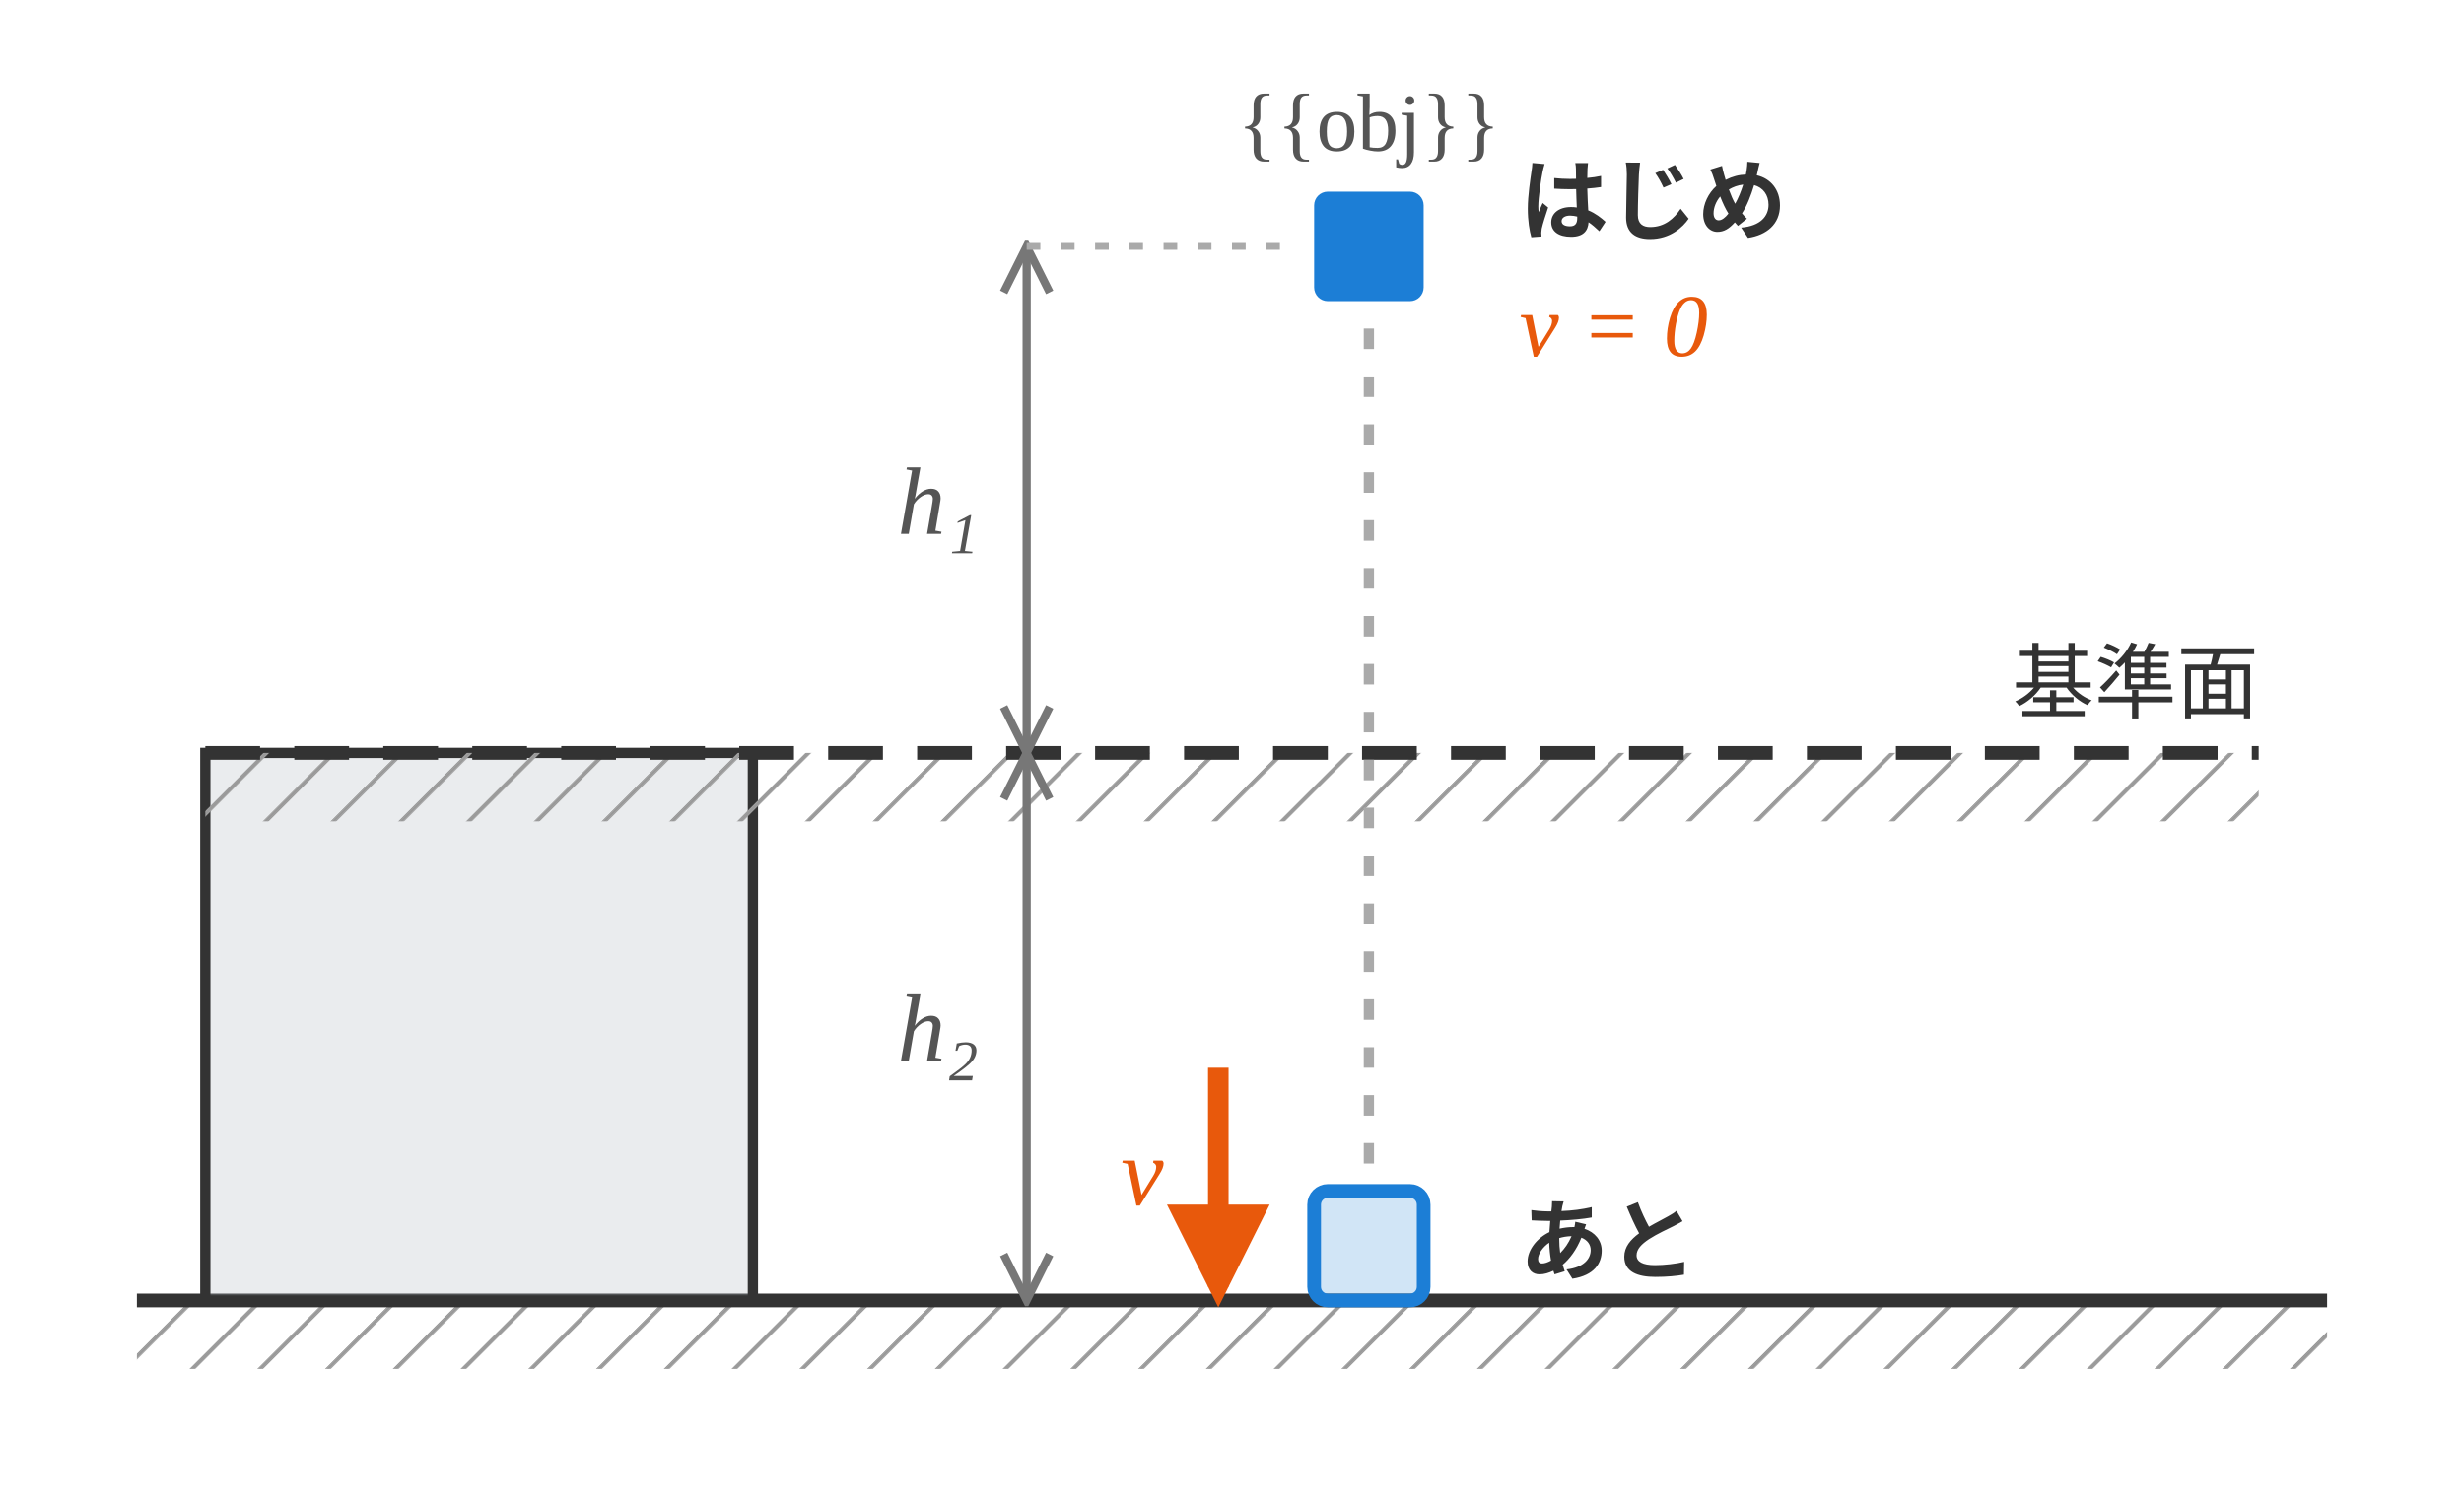
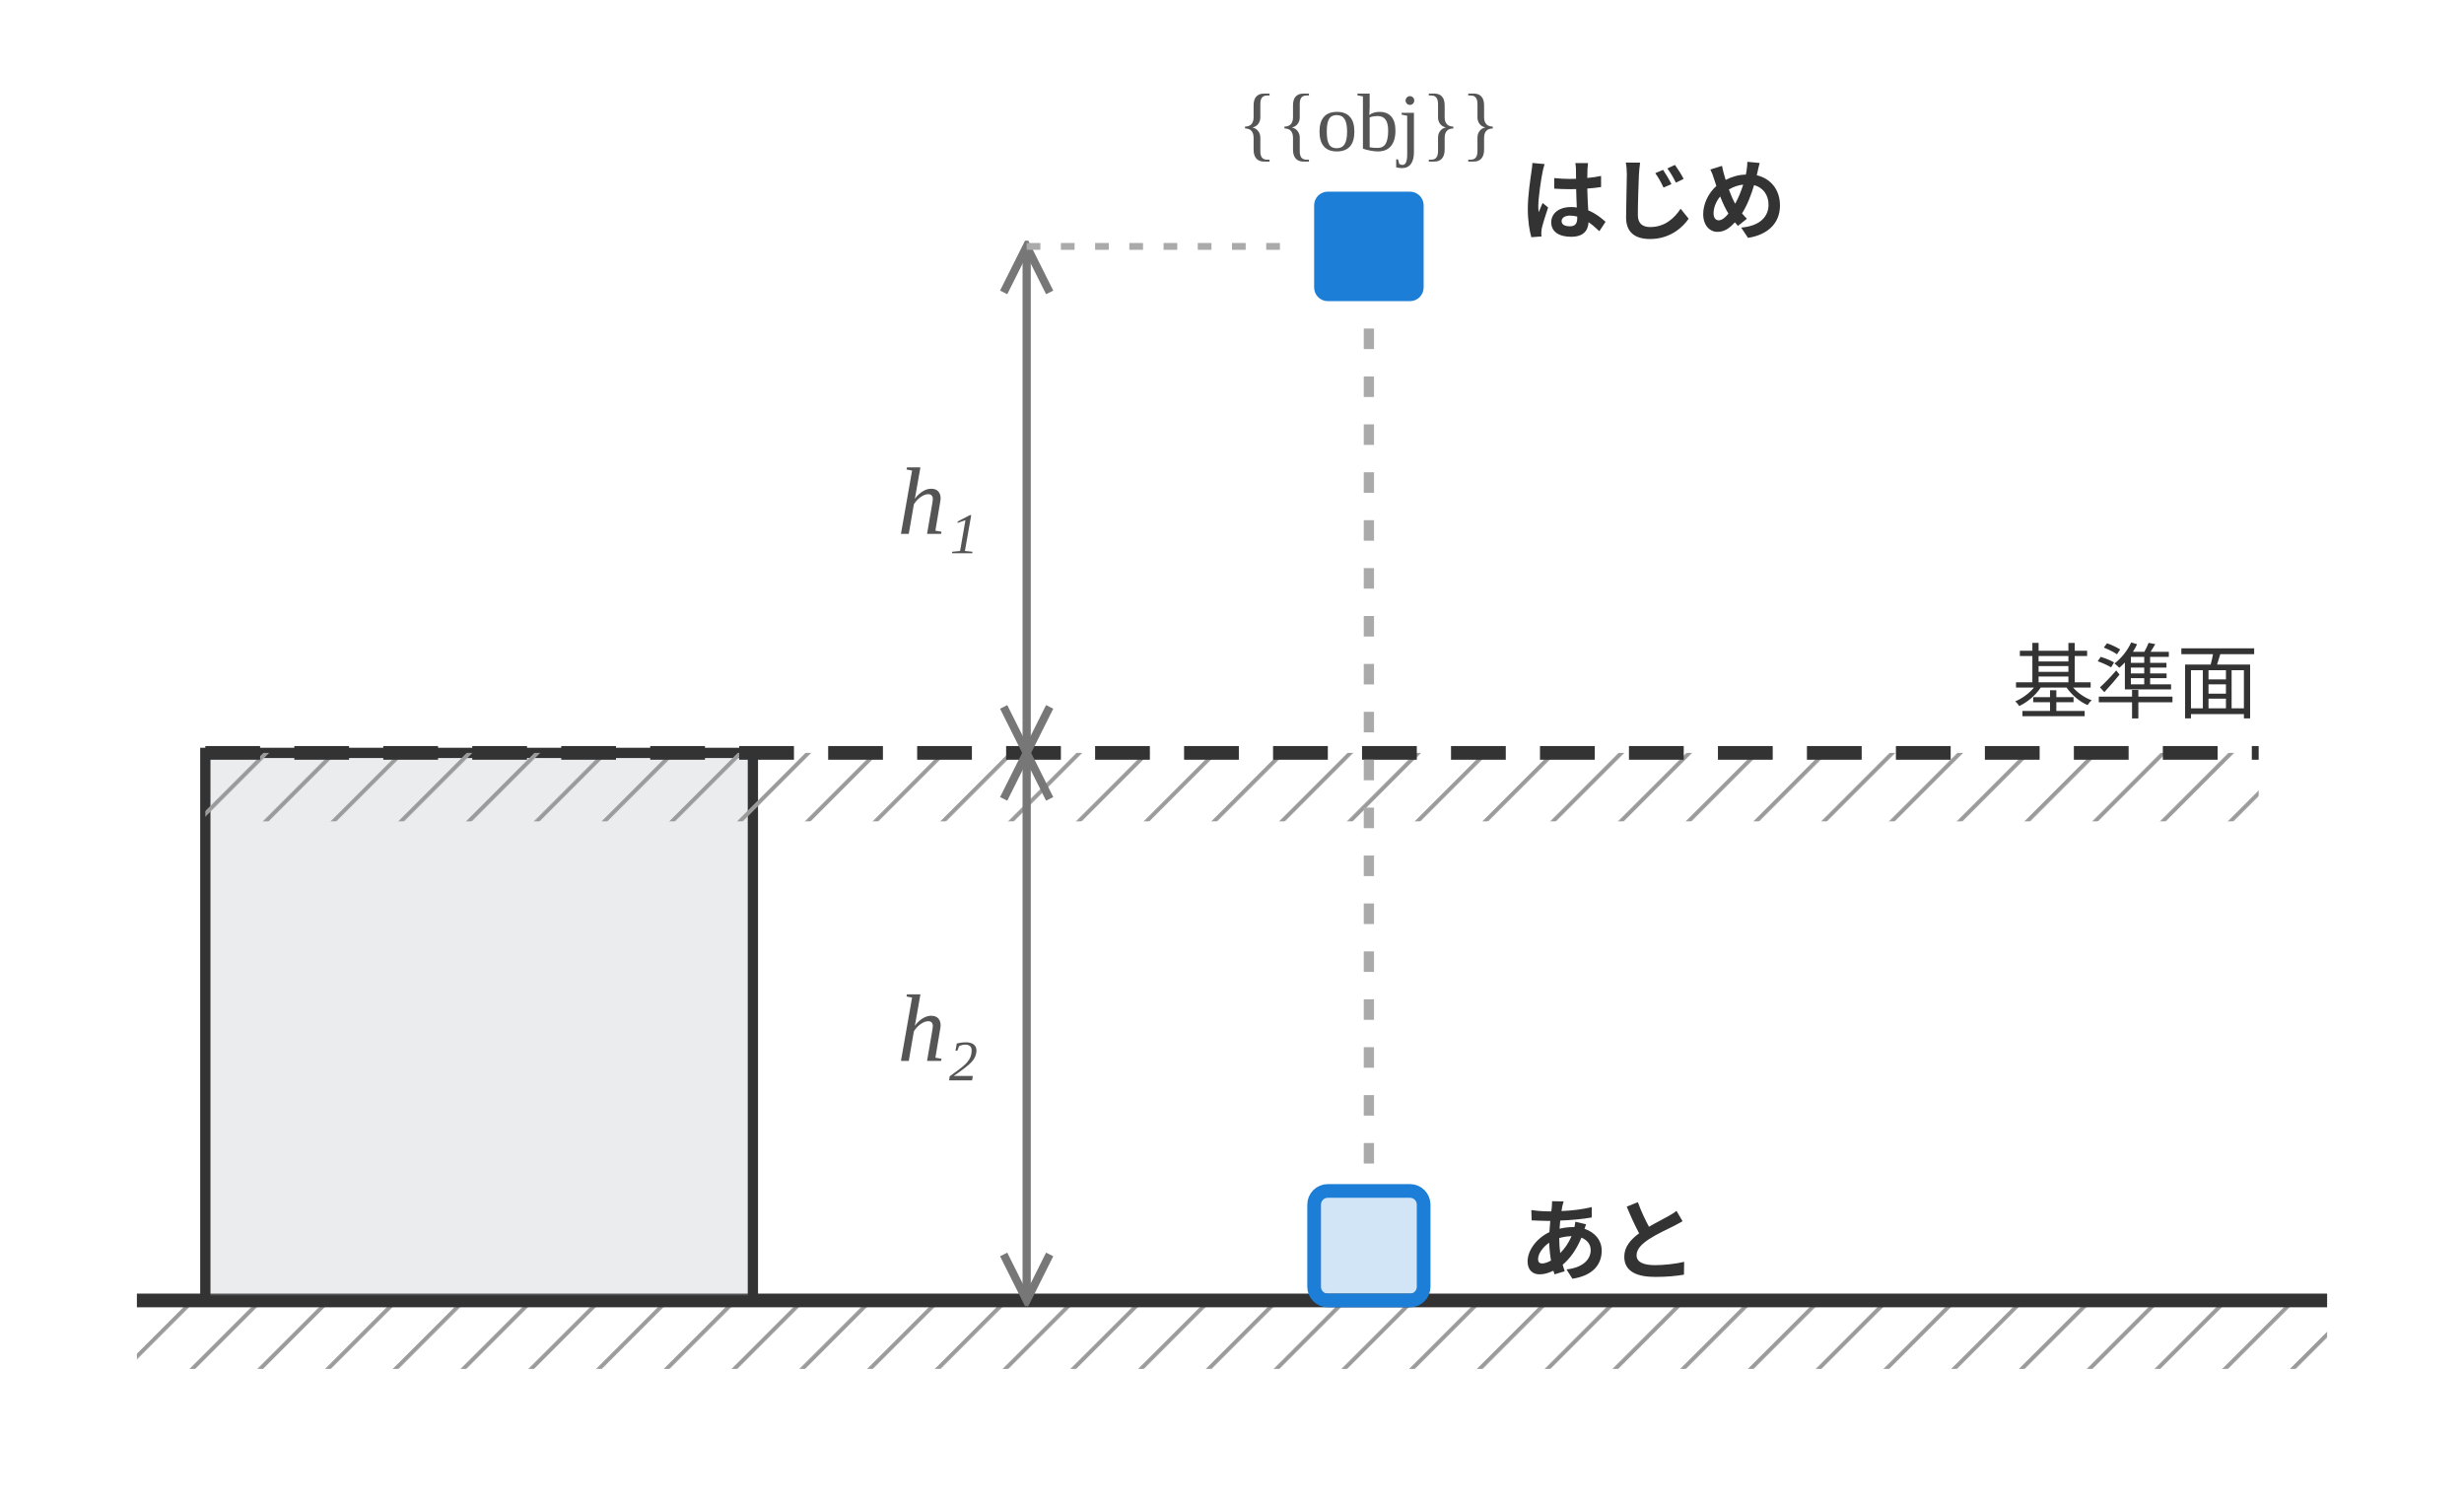
<svg xmlns="http://www.w3.org/2000/svg" viewBox="0 0 360 220" class="dg" role="img" aria-label="基準面を途中の高さにとる。静止から落下し床に達する直前。">
  <defs>
    <pattern id="A8-hatch" width="7" height="7" patternUnits="userSpaceOnUse" patternTransform="rotate(45)">
      <line x1="0" y1="0" x2="0" y2="7" class="dg-hatchline" stroke="#999" stroke-width="1.2" />
    </pattern>
    <marker id="A8-vel" viewBox="0 0 10 10" refX="8" refY="5" markerWidth="5" markerHeight="5" orient="auto-start-reverse">
      <path d="M0,0 L10,5 L0,10 z" class="dg-vel-head" fill="#e8590c" />
    </marker>
    <marker id="A8-dim" viewBox="0 0 10 10" refX="9" refY="5" markerWidth="7" markerHeight="7" orient="auto-start-reverse">
      <path d="M1,1 L9,5 L1,9" class="dg-dim-head" fill="none" stroke="#777" stroke-width="1.4" />
    </marker>
  </defs>
  <rect class="dg-hatch" x="20" y="190" width="320" height="10" fill="url(#A8-hatch)" />
  <line class="dg-ground" x1="20" y1="190" x2="340" y2="190" stroke="#333" stroke-width="2" />
  <rect class="dg-solid" x="30" y="110" width="80" height="80" fill="#adb5bd" fill-opacity="0.25" stroke="#333" stroke-width="1.5" />
  <rect class="dg-hatch" x="30" y="110" width="300" height="10" fill="url(#A8-hatch)" />
  <line class="dg-ref" x1="30" y1="110" x2="330" y2="110" stroke="#333" stroke-width="2" stroke-dasharray="8 5" />
  <text class="dg-reflbl" x="330" y="104" text-anchor="end" font-size="12" fill="#333">基準面</text>
  <line class="dg-dim" x1="150" y1="36" x2="150" y2="110" stroke="#777" stroke-width="1.2" marker-start="url(#A8-dim)" marker-end="url(#A8-dim)" />
  <text class="dg-dimlbl" x="143" y="78" text-anchor="end" font-size="14" font-style="italic" fill="#555">h₁</text>
  <line class="dg-guide" x1="150" y1="36" x2="190" y2="36" stroke="#aaa" stroke-width="1" stroke-dasharray="2 3" />
  <line class="dg-dim" x1="150" y1="110" x2="150" y2="190" stroke="#777" stroke-width="1.2" marker-start="url(#A8-dim)" marker-end="url(#A8-dim)" />
  <text class="dg-dimlbl" x="143" y="155" text-anchor="end" font-size="14" font-style="italic" fill="#555">h₂</text>
  <path class="dg-path" d="M200,48 L200,172" fill="none" stroke="#aaa" stroke-width="1.5" stroke-dasharray="3 4" />
  <rect class="dg-obj" x="192" y="28" width="16" height="16" rx="2" fill="#1c7ed6" />
  <text class="dg-name" x="200" y="22" text-anchor="middle" font-size="12" fill="#555">{{obj}}</text>
  <text class="dg-tag dg-tag-start" x="222" y="34" text-anchor="start" font-size="13" font-weight="700" fill="#333">はじめ</text>
-   <text class="dg-v0" x="222" y="52" text-anchor="start" font-size="13" font-style="italic" fill="#e8590c">v = 0</text>
  <rect class="dg-obj dg-after" x="192" y="174" width="16" height="16" rx="2" fill="#1c7ed6" fill-opacity="0.2" stroke="#1c7ed6" stroke-width="2" />
  <text class="dg-tag dg-tag-end" x="222" y="186" text-anchor="start" font-size="13" font-weight="700" fill="#333">あと</text>
-   <line class="dg-vel" x1="178" y1="156" x2="178" y2="188" stroke="#e8590c" stroke-width="3" marker-end="url(#A8-vel)" />
-   <text class="dg-vlbl" x="170" y="176" text-anchor="end" font-size="14" font-style="italic" fill="#e8590c">v</text>
</svg>
